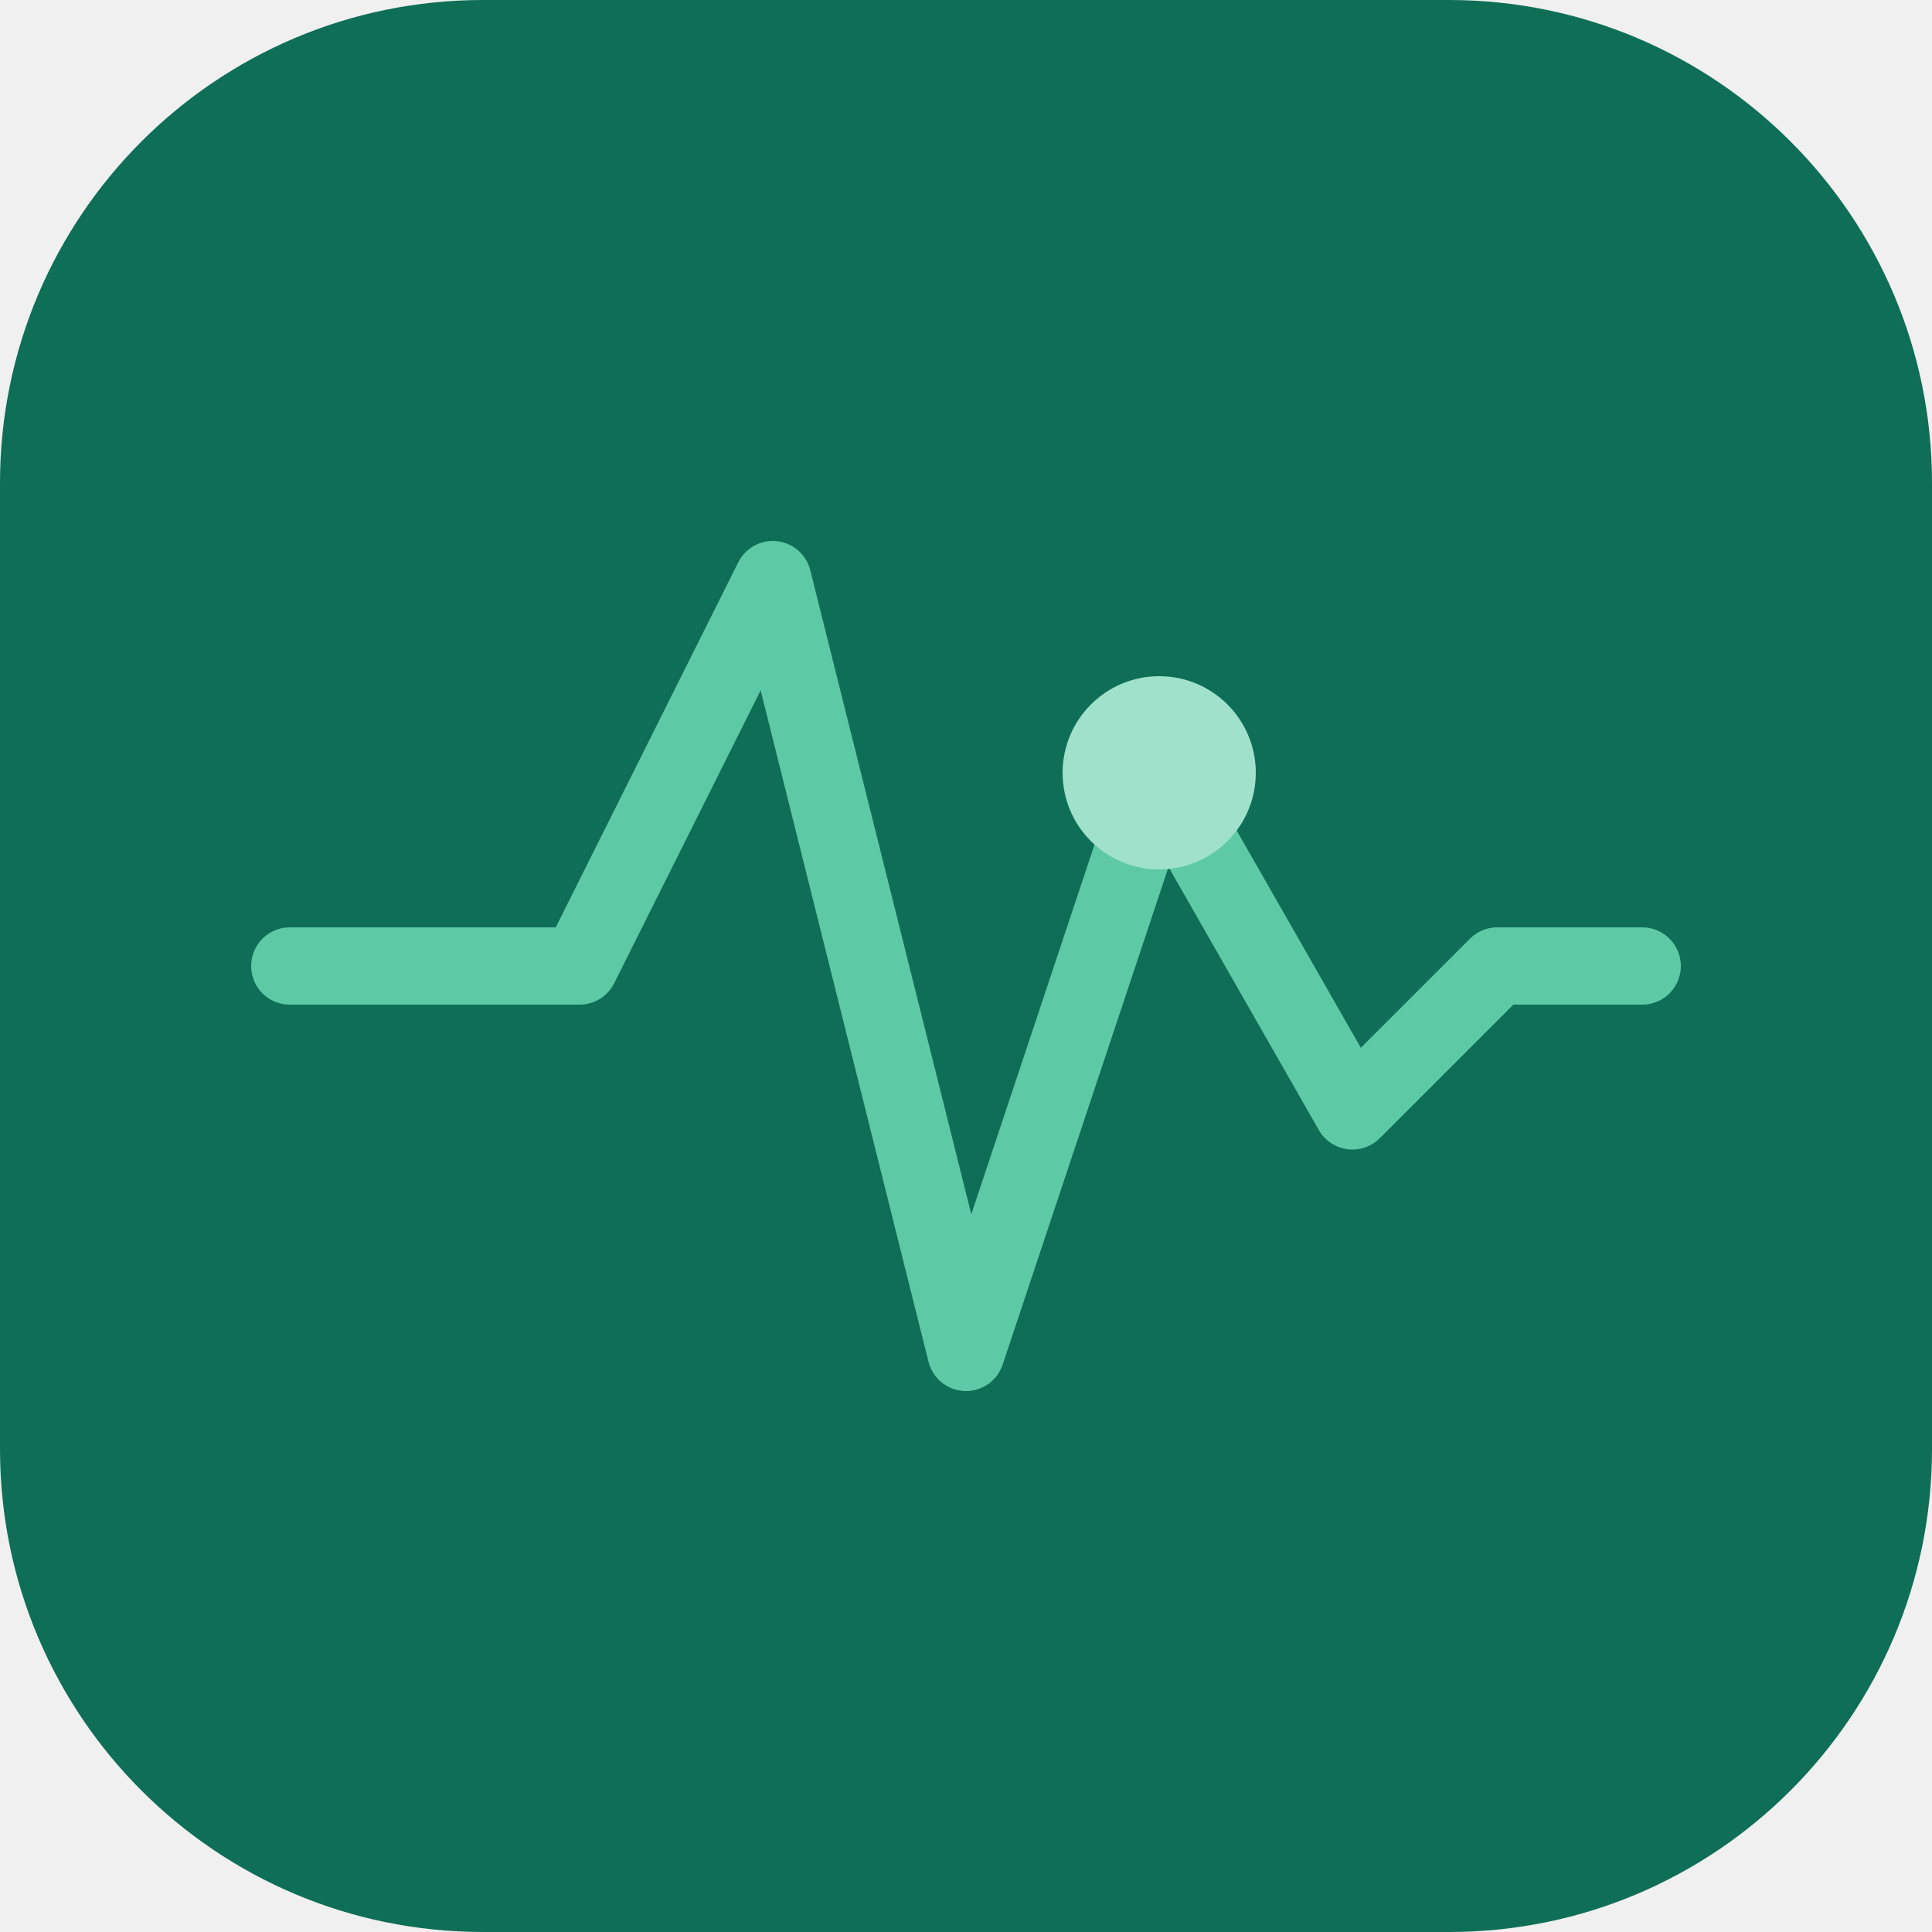
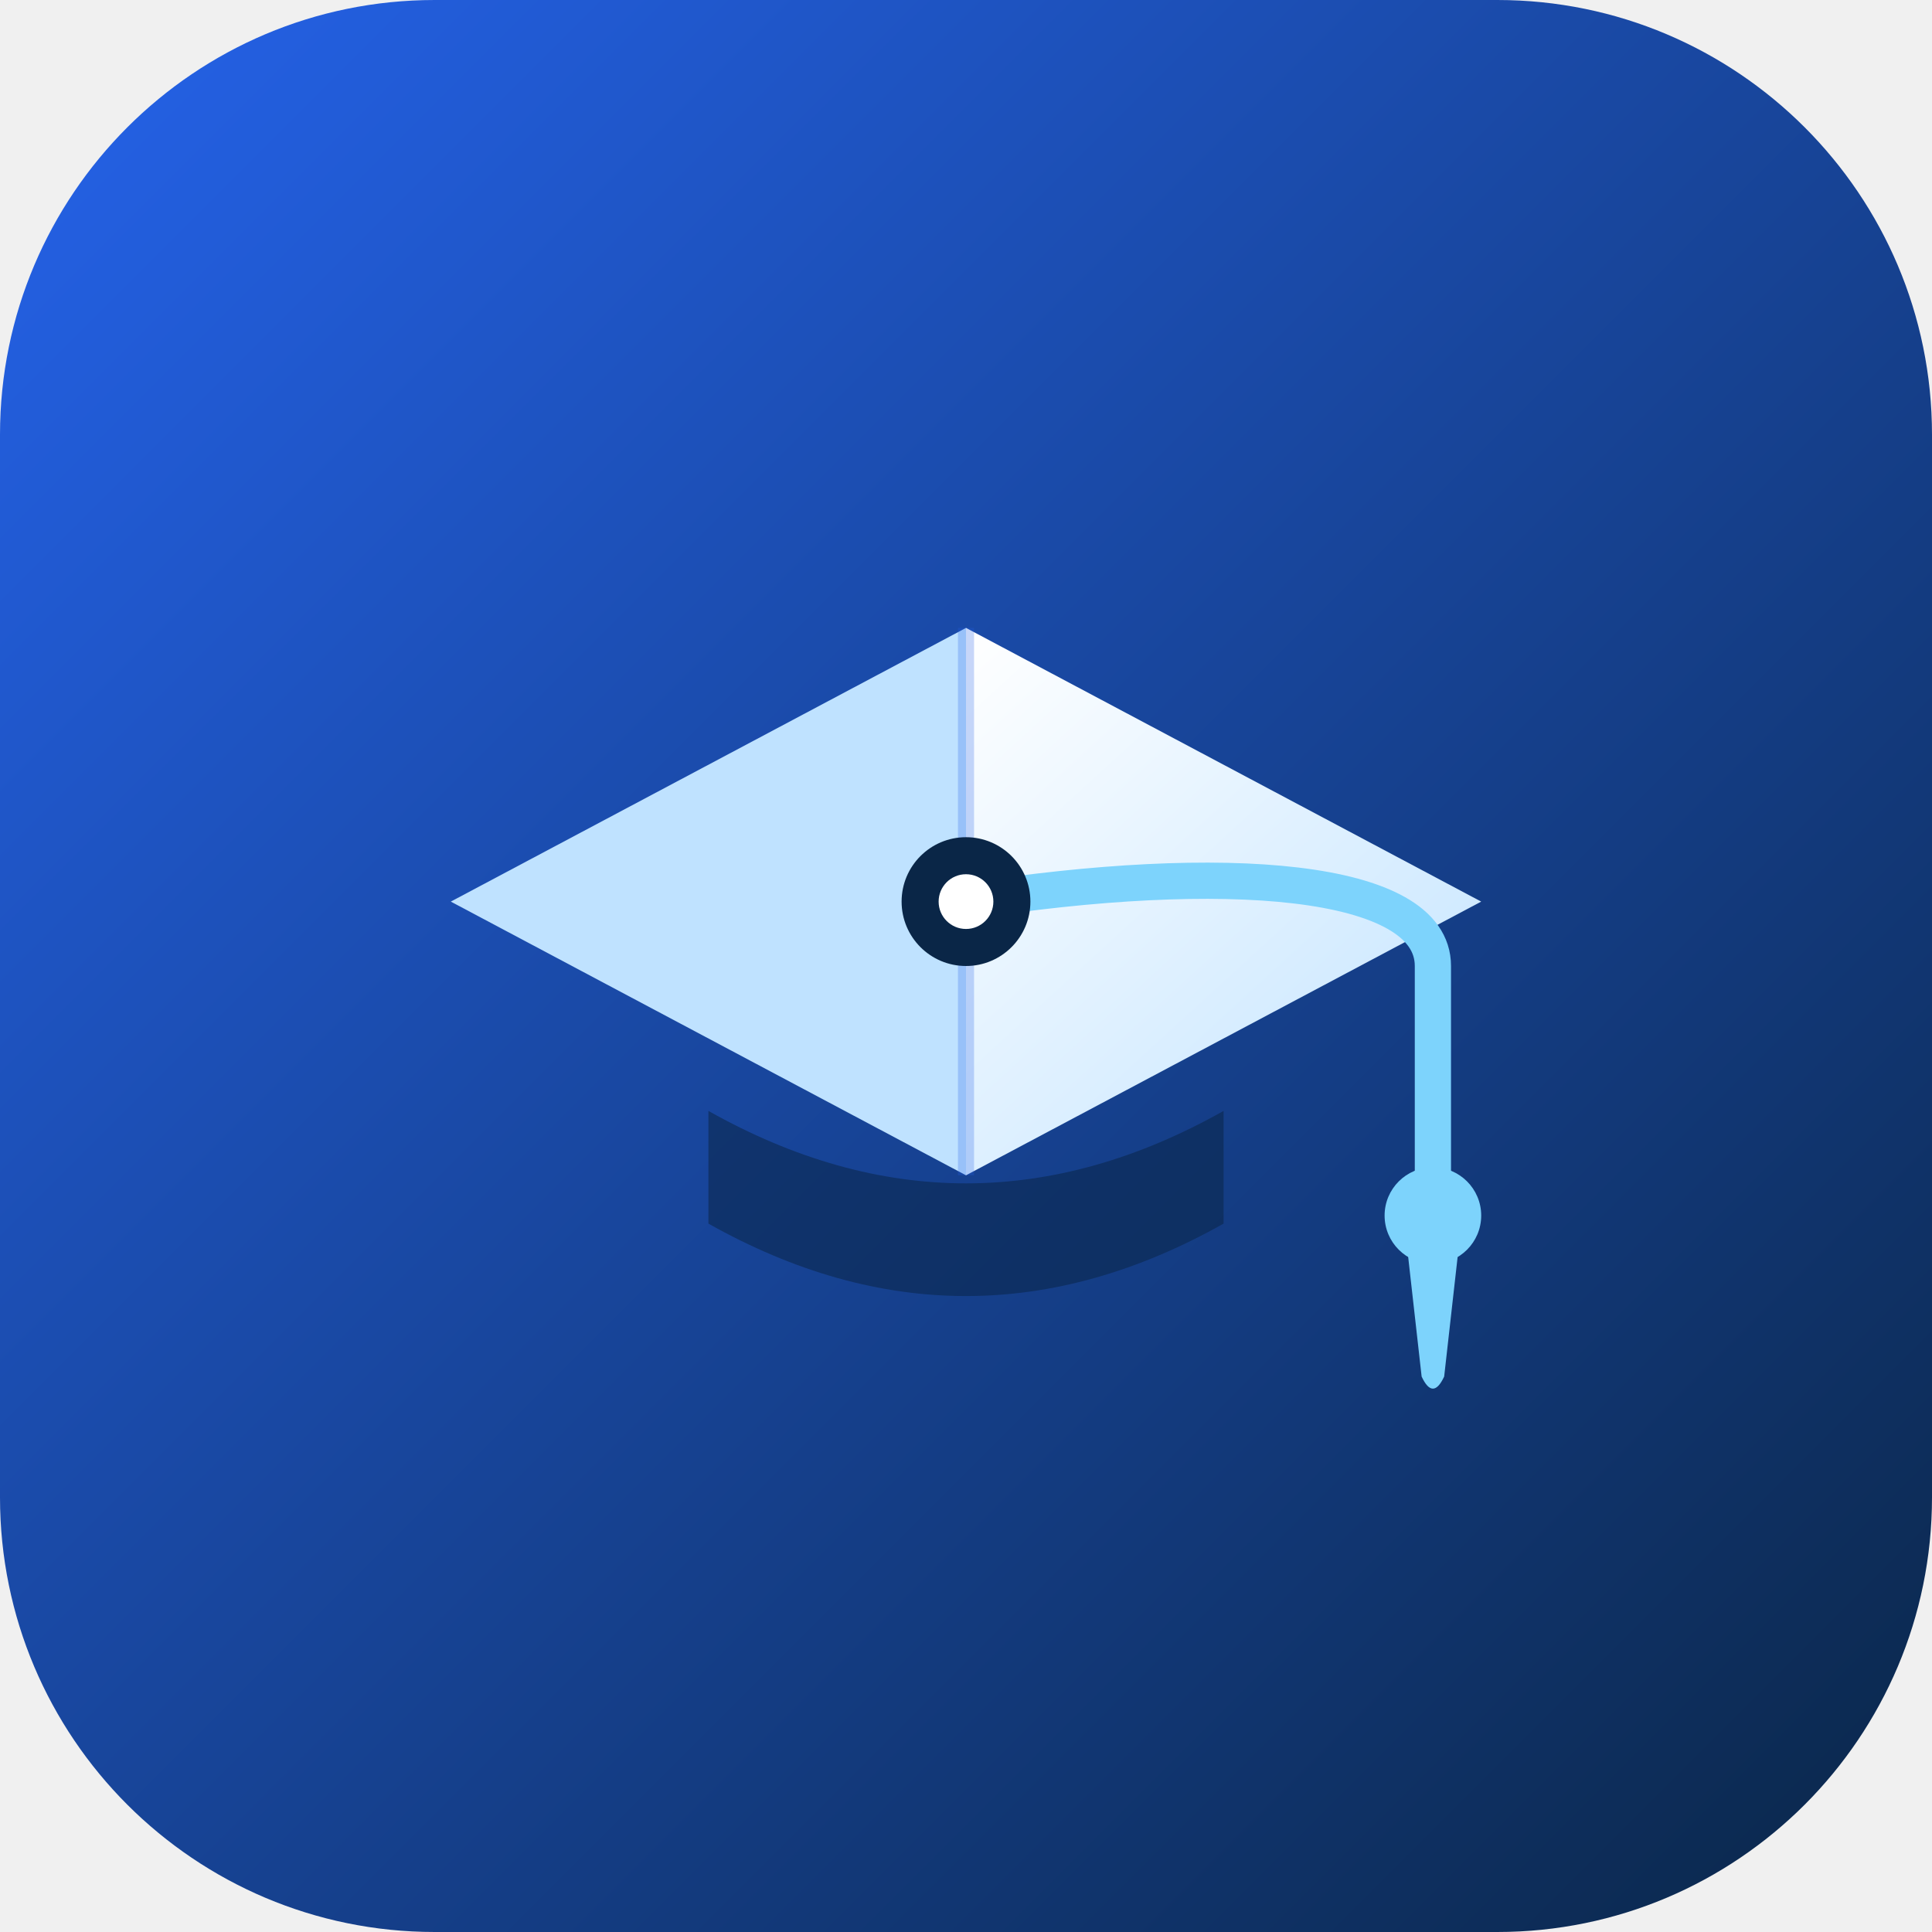
- <svg xmlns="http://www.w3.org/2000/svg" width="80" height="80" viewBox="0 0 80 80">
-   <rect x="0" y="0" width="80" height="80" rx="20" fill="#0F6E56" />
-   <polyline points="12,40 24,40 32,24 40,56 48,32 56,46 62,40 68,40" fill="none" stroke="#5DCAA5" stroke-width="3.2" stroke-linecap="round" stroke-linejoin="round" />
-   <circle cx="48" cy="32" r="4" fill="#9FE1CB" />
+ <svg xmlns="http://www.w3.org/2000/svg" width="240" height="240" viewBox="0 0 240 240" fill="none" role="img" aria-label="EduSalone">
+   <defs>
+     <linearGradient id="icnBg" x1="0" y1="0" x2="240" y2="240" gradientUnits="userSpaceOnUse">
+       <stop stop-color="#2563EB" />
+       <stop offset="1" stop-color="#0A2647" />
+     </linearGradient>
+     <linearGradient id="icnBoardR" x1="120" y1="78" x2="184" y2="148" gradientUnits="userSpaceOnUse">
+       <stop stop-color="#FFFFFF" />
+       <stop offset="1" stop-color="#BFE2FF" />
+     </linearGradient>
+   </defs>
+   <rect width="240" height="240" rx="54" fill="url(#icnBg)" />
+   <path d="M88 138 Q120 156 152 138 L152 152 Q120 170 88 152 Z" fill="#0A2647" fill-opacity="0.55" />
+   <path d="M120 78 L56 112 L120 146 Z" fill="#BFE2FF" />
+   <path d="M120 78 L184 112 L120 146 Z" fill="url(#icnBoardR)" />
+   <line x1="120" y1="78" x2="120" y2="146" stroke="#2563EB" stroke-opacity="0.25" stroke-width="2" />
+   <path d="M120 112 C152 107 178 109 178 120 L178 150" stroke="#7DD3FC" stroke-width="4.5" stroke-linecap="round" fill="none" />
+   <circle cx="178" cy="151" r="6" fill="#7DD3FC" />
+   <path d="M174.8 155 H181.2 L179.4 171 Q178 174 176.6 171 Z" fill="#7DD3FC" />
+   <circle cx="120" cy="112" r="8" fill="#0A2647" />
+   <circle cx="120" cy="112" r="3.4" fill="#FFFFFF" />
</svg>
